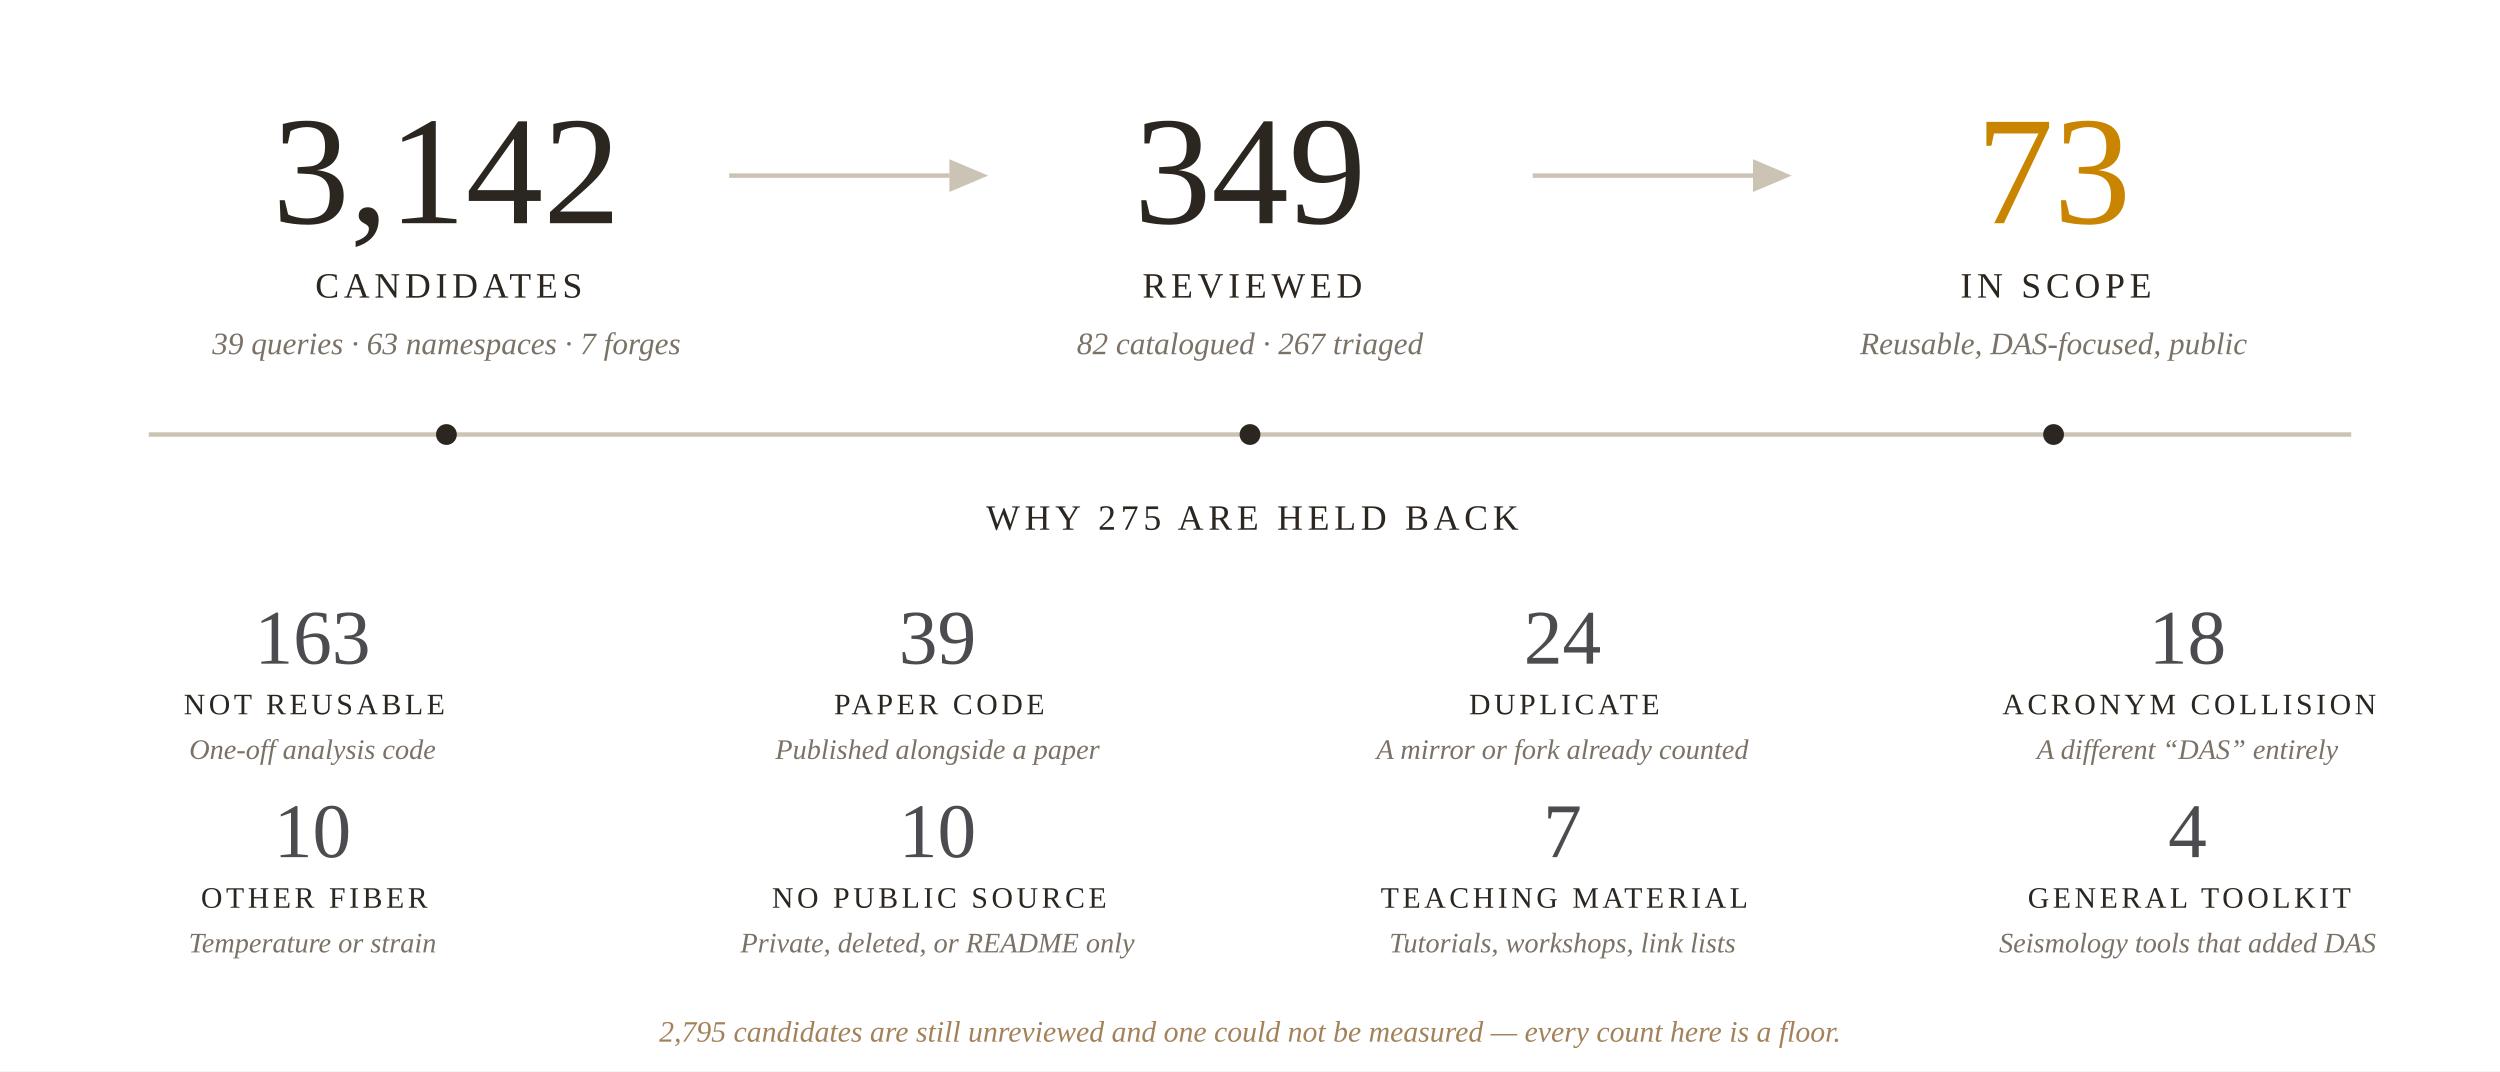
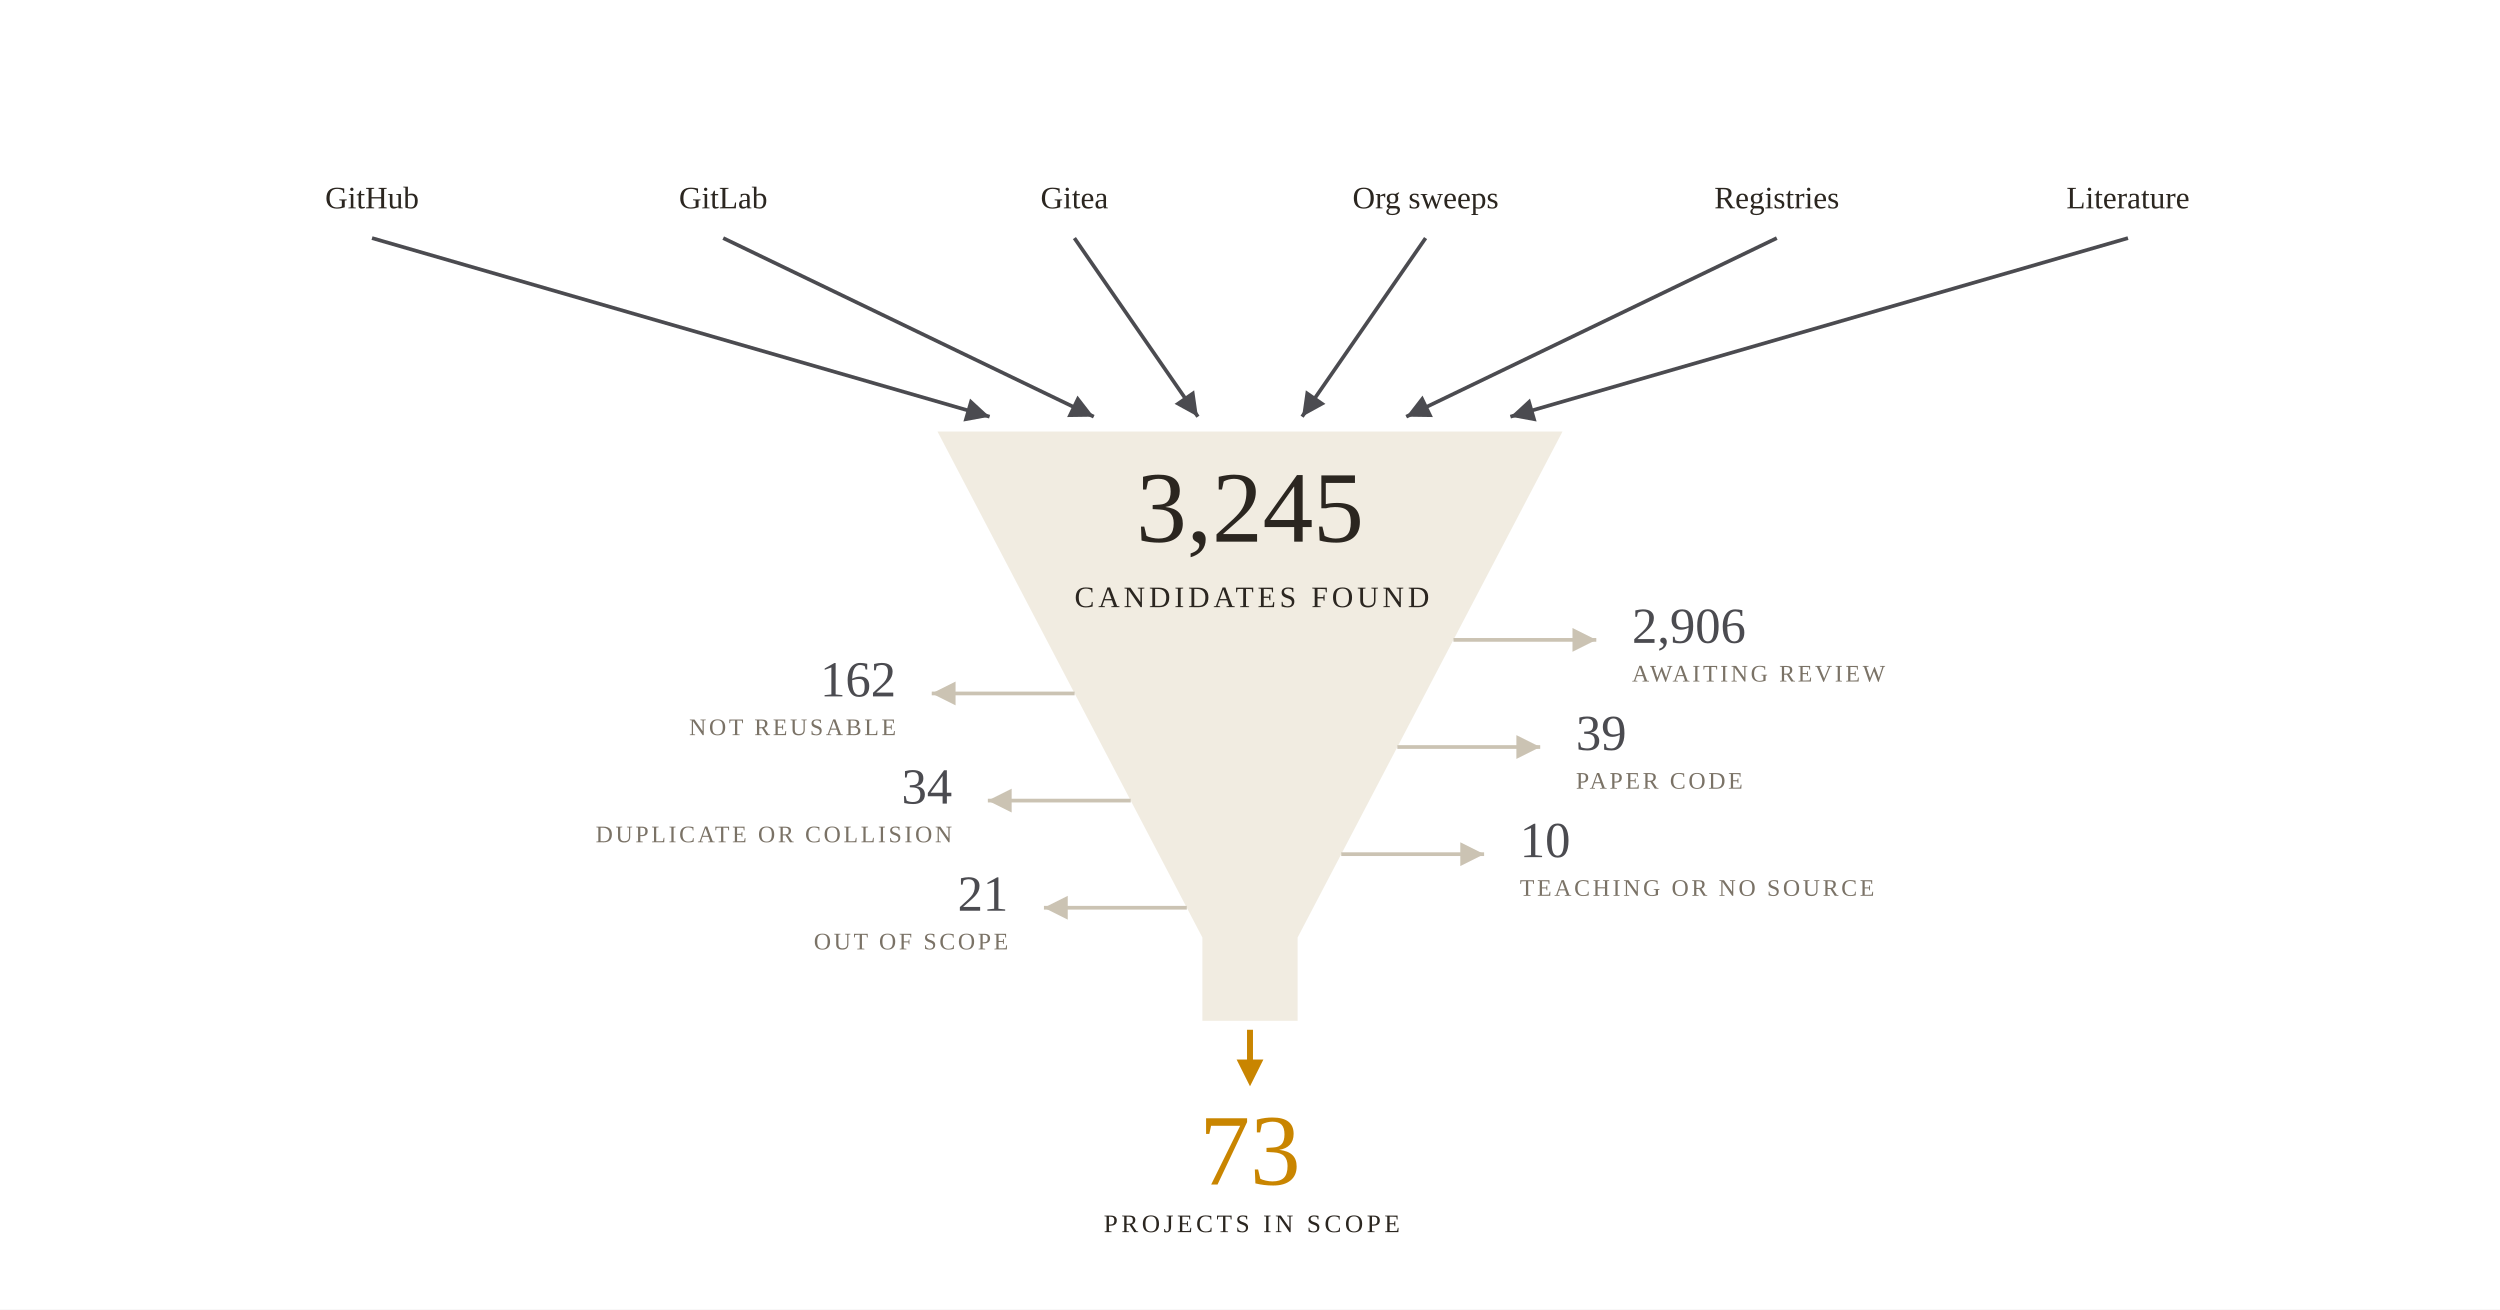
- <svg xmlns="http://www.w3.org/2000/svg" version="1.1" width="1680" height="720" viewBox="0 0 1680 720">
-   <rect x="0" y="0" width="1680" height="720" fill="#ffffff" />
+ <svg xmlns="http://www.w3.org/2000/svg" version="1.1" width="1680" height="880" viewBox="0 0 1680 880">
+   <rect x="0" y="0" width="1680" height="880" fill="#ffffff" />
  <g font-family="Georgia, 'Times New Roman', serif" text-anchor="middle">
-     <g font-size="104">
-       <text x="300" y="150" fill="#2b2620">3,142</text>
-       <text x="840" y="150" fill="#2b2620">349</text>
-       <text x="1380" y="150" fill="#c98500">73</text>
-     </g>
-     <g font-size="24" fill="#2b2620" letter-spacing="3.2">
-       <text x="301.6" y="200">CANDIDATES</text>
-       <text x="841.6" y="200">REVIEWED</text>
-       <text x="1381.6" y="200">IN SCOPE</text>
-     </g>
-     <g font-size="21" font-style="italic" fill="#7a7266">
-       <text x="300" y="238">39 queries · 63 namespaces · 7 forges</text>
-       <text x="840" y="238">82 catalogued · 267 triaged</text>
-       <text x="1380" y="238">Reusable, DAS-focused, public</text>
-     </g>
-     <g fill="#cbc3b3">
-       <path d="M 490,118 H 638" stroke="#cbc3b3" stroke-width="3" fill="none" />
-       <path d="M 638,107 L 664,118 L 638,129 Z" />
-       <path d="M 1030,118 H 1178" stroke="#cbc3b3" stroke-width="3" fill="none" />
-       <path d="M 1178,107 L 1204,118 L 1178,129 Z" />
-     </g>
-     <path d="M 100,292 H 1580" stroke="#cbc3b3" stroke-width="3" fill="none" />
-     <g fill="#2b2620">
-       <circle cx="300" cy="292" r="7" />
-       <circle cx="840" cy="292" r="7" />
-       <circle cx="1380" cy="292" r="7" />
-     </g>
-     <text x="841.6" y="356" font-size="24" fill="#2b2620" letter-spacing="3.2">WHY 275 ARE HELD BACK</text>
-     <g font-size="52" fill="#4b4b50">
-       <text x="210" y="446">163</text>
-       <text x="630" y="446">39</text>
-       <text x="1050" y="446">24</text>
-       <text x="1470" y="446">18</text>
-       <text x="210" y="576">10</text>
-       <text x="630" y="576">10</text>
-       <text x="1050" y="576">7</text>
-       <text x="1470" y="576">4</text>
-     </g>
-     <g font-size="20" fill="#2b2620" letter-spacing="2.4">
-       <text x="211.2" y="480">NOT REUSABLE</text>
-       <text x="631.2" y="480">PAPER CODE</text>
-       <text x="1051.2" y="480">DUPLICATE</text>
-       <text x="1471.2" y="480">ACRONYM COLLISION</text>
-       <text x="211.2" y="610">OTHER FIBER</text>
-       <text x="631.2" y="610">NO PUBLIC SOURCE</text>
-       <text x="1051.2" y="610">TEACHING MATERIAL</text>
-       <text x="1471.2" y="610">GENERAL TOOLKIT</text>
-     </g>
-     <g font-size="19" font-style="italic" fill="#7a7266">
-       <text x="210" y="510">One-off analysis code</text>
-       <text x="630" y="510">Published alongside a paper</text>
-       <text x="1050" y="510">A mirror or fork already counted</text>
-       <text x="1470" y="510">A different “DAS” entirely</text>
-       <text x="210" y="640">Temperature or strain</text>
-       <text x="630" y="640">Private, deleted, or README only</text>
-       <text x="1050" y="640">Tutorials, workshops, link lists</text>
-       <text x="1470" y="640">Seismology tools that added DAS</text>
-     </g>
-     <text x="840" y="700" font-size="20" font-style="italic" fill="#a3825a">2,795 candidates are still unreviewed and one could not be measured — every count here is a floor.</text>
+     <text x="250" y="140" font-size="21" fill="#2b2620" text-anchor="middle">GitHub</text>
+     <path d="M 250,160 L 665,280" stroke="#4b4b50" stroke-width="2.5" fill="none" />
+     <path d="M 665,280 L 647.407,283.241 L 651.852,267.87 Z" fill="#4b4b50" />
+     <text x="486" y="140" font-size="21" fill="#2b2620" text-anchor="middle">GitLab</text>
+     <path d="M 486,160 L 735,280" stroke="#4b4b50" stroke-width="2.5" fill="none" />
+     <path d="M 735,280 L 717.113,280.26 L 724.06,265.847 Z" fill="#4b4b50" />
+     <text x="722" y="140" font-size="21" fill="#2b2620" text-anchor="middle">Gitea</text>
+     <path d="M 722,160 L 805,280" stroke="#4b4b50" stroke-width="2.5" fill="none" />
+     <path d="M 805,280 L 789.319,271.392 L 802.478,262.29 Z" fill="#4b4b50" />
+     <text x="958" y="140" font-size="21" fill="#2b2620" text-anchor="middle">Org sweeps</text>
+     <path d="M 958,160 L 875,280" stroke="#4b4b50" stroke-width="2.5" fill="none" />
+     <path d="M 875,280 L 877.522,262.29 L 890.681,271.392 Z" fill="#4b4b50" />
+     <text x="1194" y="140" font-size="21" fill="#2b2620" text-anchor="middle">Registries</text>
+     <path d="M 1194,160 L 945,280" stroke="#4b4b50" stroke-width="2.5" fill="none" />
+     <path d="M 945,280 L 955.94,265.847 L 962.887,280.26 Z" fill="#4b4b50" />
+     <text x="1430" y="140" font-size="21" fill="#2b2620" text-anchor="middle">Literature</text>
+     <path d="M 1430,160 L 1015,280" stroke="#4b4b50" stroke-width="2.5" fill="none" />
+     <path d="M 1015,280 L 1028.15,267.87 L 1032.59,283.241 Z" fill="#4b4b50" />
+     <path d="M 630,290 L 1050,290 L 872,630 L 872,686 L 808,686 L 808,630 Z" fill="#f1ece1" />
+     <text x="840" y="364" font-size="68" fill="#2b2620" text-anchor="middle">3,245</text>
+     <text x="841.3" y="408" font-size="20" fill="#2b2620" text-anchor="middle" letter-spacing="2.6">CANDIDATES FOUND</text>
+     <path d="M 976.706,430 L 1072.71,430" stroke="#cbc3b3" stroke-width="2.5" fill="none" />
+     <path d="M 1072.71,430 L 1056.71,438 L 1056.71,422 Z" fill="#cbc3b3" />
+     <text x="1096.71" y="432" font-size="34" fill="#4b4b50" text-anchor="start">2,906</text>
+     <text x="1096.71" y="458" font-size="16" fill="#7a7266" text-anchor="start" letter-spacing="1.8">AWAITING REVIEW</text>
+     <path d="M 722.141,466 L 626.141,466" stroke="#cbc3b3" stroke-width="2.5" fill="none" />
+     <path d="M 626.141,466 L 642.141,458 L 642.141,474 Z" fill="#cbc3b3" />
+     <text x="602.141" y="468" font-size="34" fill="#4b4b50" text-anchor="end">162</text>
+     <text x="602.141" y="494" font-size="16" fill="#7a7266" text-anchor="end" letter-spacing="1.8">NOT REUSABLE</text>
+     <path d="M 939.012,502 L 1035.01,502" stroke="#cbc3b3" stroke-width="2.5" fill="none" />
+     <path d="M 1035.01,502 L 1019.01,510 L 1019.01,494 Z" fill="#cbc3b3" />
+     <text x="1059.01" y="504" font-size="34" fill="#4b4b50" text-anchor="start">39</text>
+     <text x="1059.01" y="530" font-size="16" fill="#7a7266" text-anchor="start" letter-spacing="1.8">PAPER CODE</text>
+     <path d="M 759.835,538 L 663.835,538" stroke="#cbc3b3" stroke-width="2.5" fill="none" />
+     <path d="M 663.835,538 L 679.835,530 L 679.835,546 Z" fill="#cbc3b3" />
+     <text x="639.835" y="540" font-size="34" fill="#4b4b50" text-anchor="end">34</text>
+     <text x="639.835" y="566" font-size="16" fill="#7a7266" text-anchor="end" letter-spacing="1.8">DUPLICATE OR COLLISION</text>
+     <path d="M 901.318,574 L 997.318,574" stroke="#cbc3b3" stroke-width="2.5" fill="none" />
+     <path d="M 997.318,574 L 981.318,582 L 981.318,566 Z" fill="#cbc3b3" />
+     <text x="1021.32" y="576" font-size="34" fill="#4b4b50" text-anchor="start">10</text>
+     <text x="1021.32" y="602" font-size="16" fill="#7a7266" text-anchor="start" letter-spacing="1.8">TEACHING OR NO SOURCE</text>
+     <path d="M 797.529,610 L 701.529,610" stroke="#cbc3b3" stroke-width="2.5" fill="none" />
+     <path d="M 701.529,610 L 717.529,602 L 717.529,618 Z" fill="#cbc3b3" />
+     <text x="677.529" y="612" font-size="34" fill="#4b4b50" text-anchor="end">21</text>
+     <text x="677.529" y="638" font-size="16" fill="#7a7266" text-anchor="end" letter-spacing="1.8">OUT OF SCOPE</text>
+     <path d="M 840,692 L 840,724" stroke="#c98500" stroke-width="4" fill="none" />
+     <path d="M 840,730 L 831,712 L 849,712 Z" fill="#c98500" />
+     <text x="840" y="796" font-size="68" fill="#c98500" text-anchor="middle">73</text>
+     <text x="841.2" y="828" font-size="17" fill="#2b2620" text-anchor="middle" letter-spacing="2.4">PROJECTS IN SCOPE</text>
  </g>
</svg>
